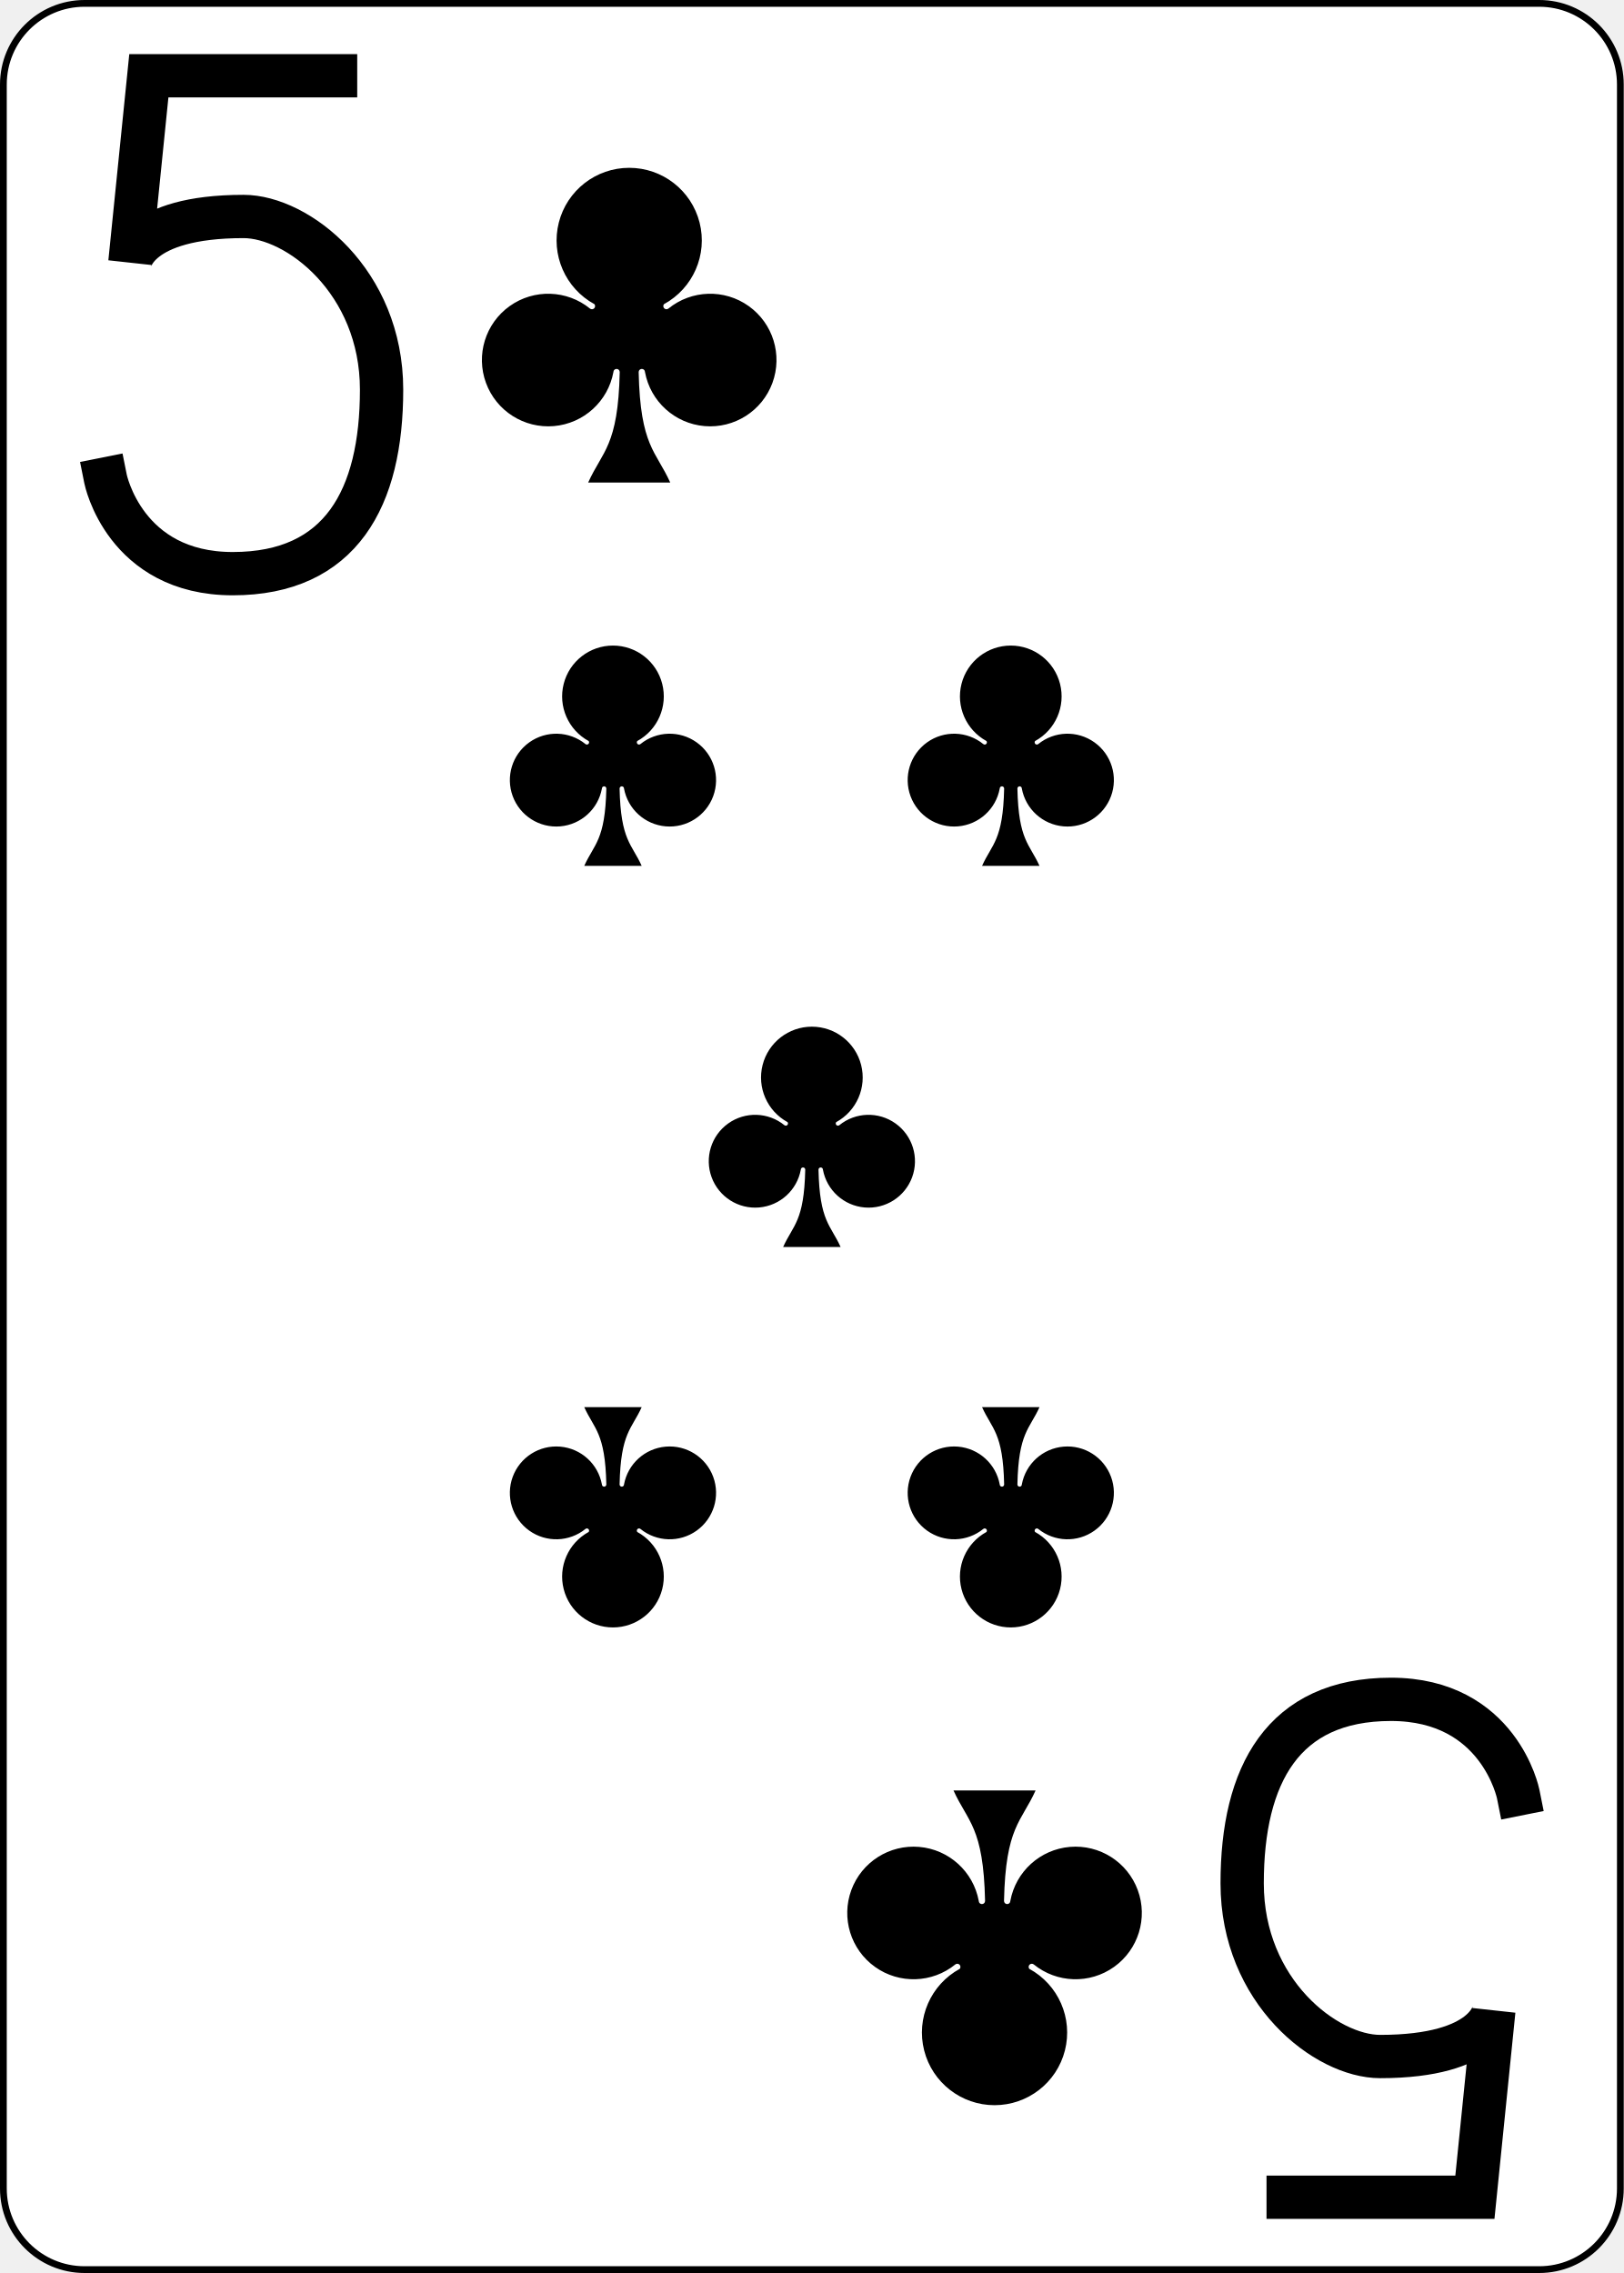
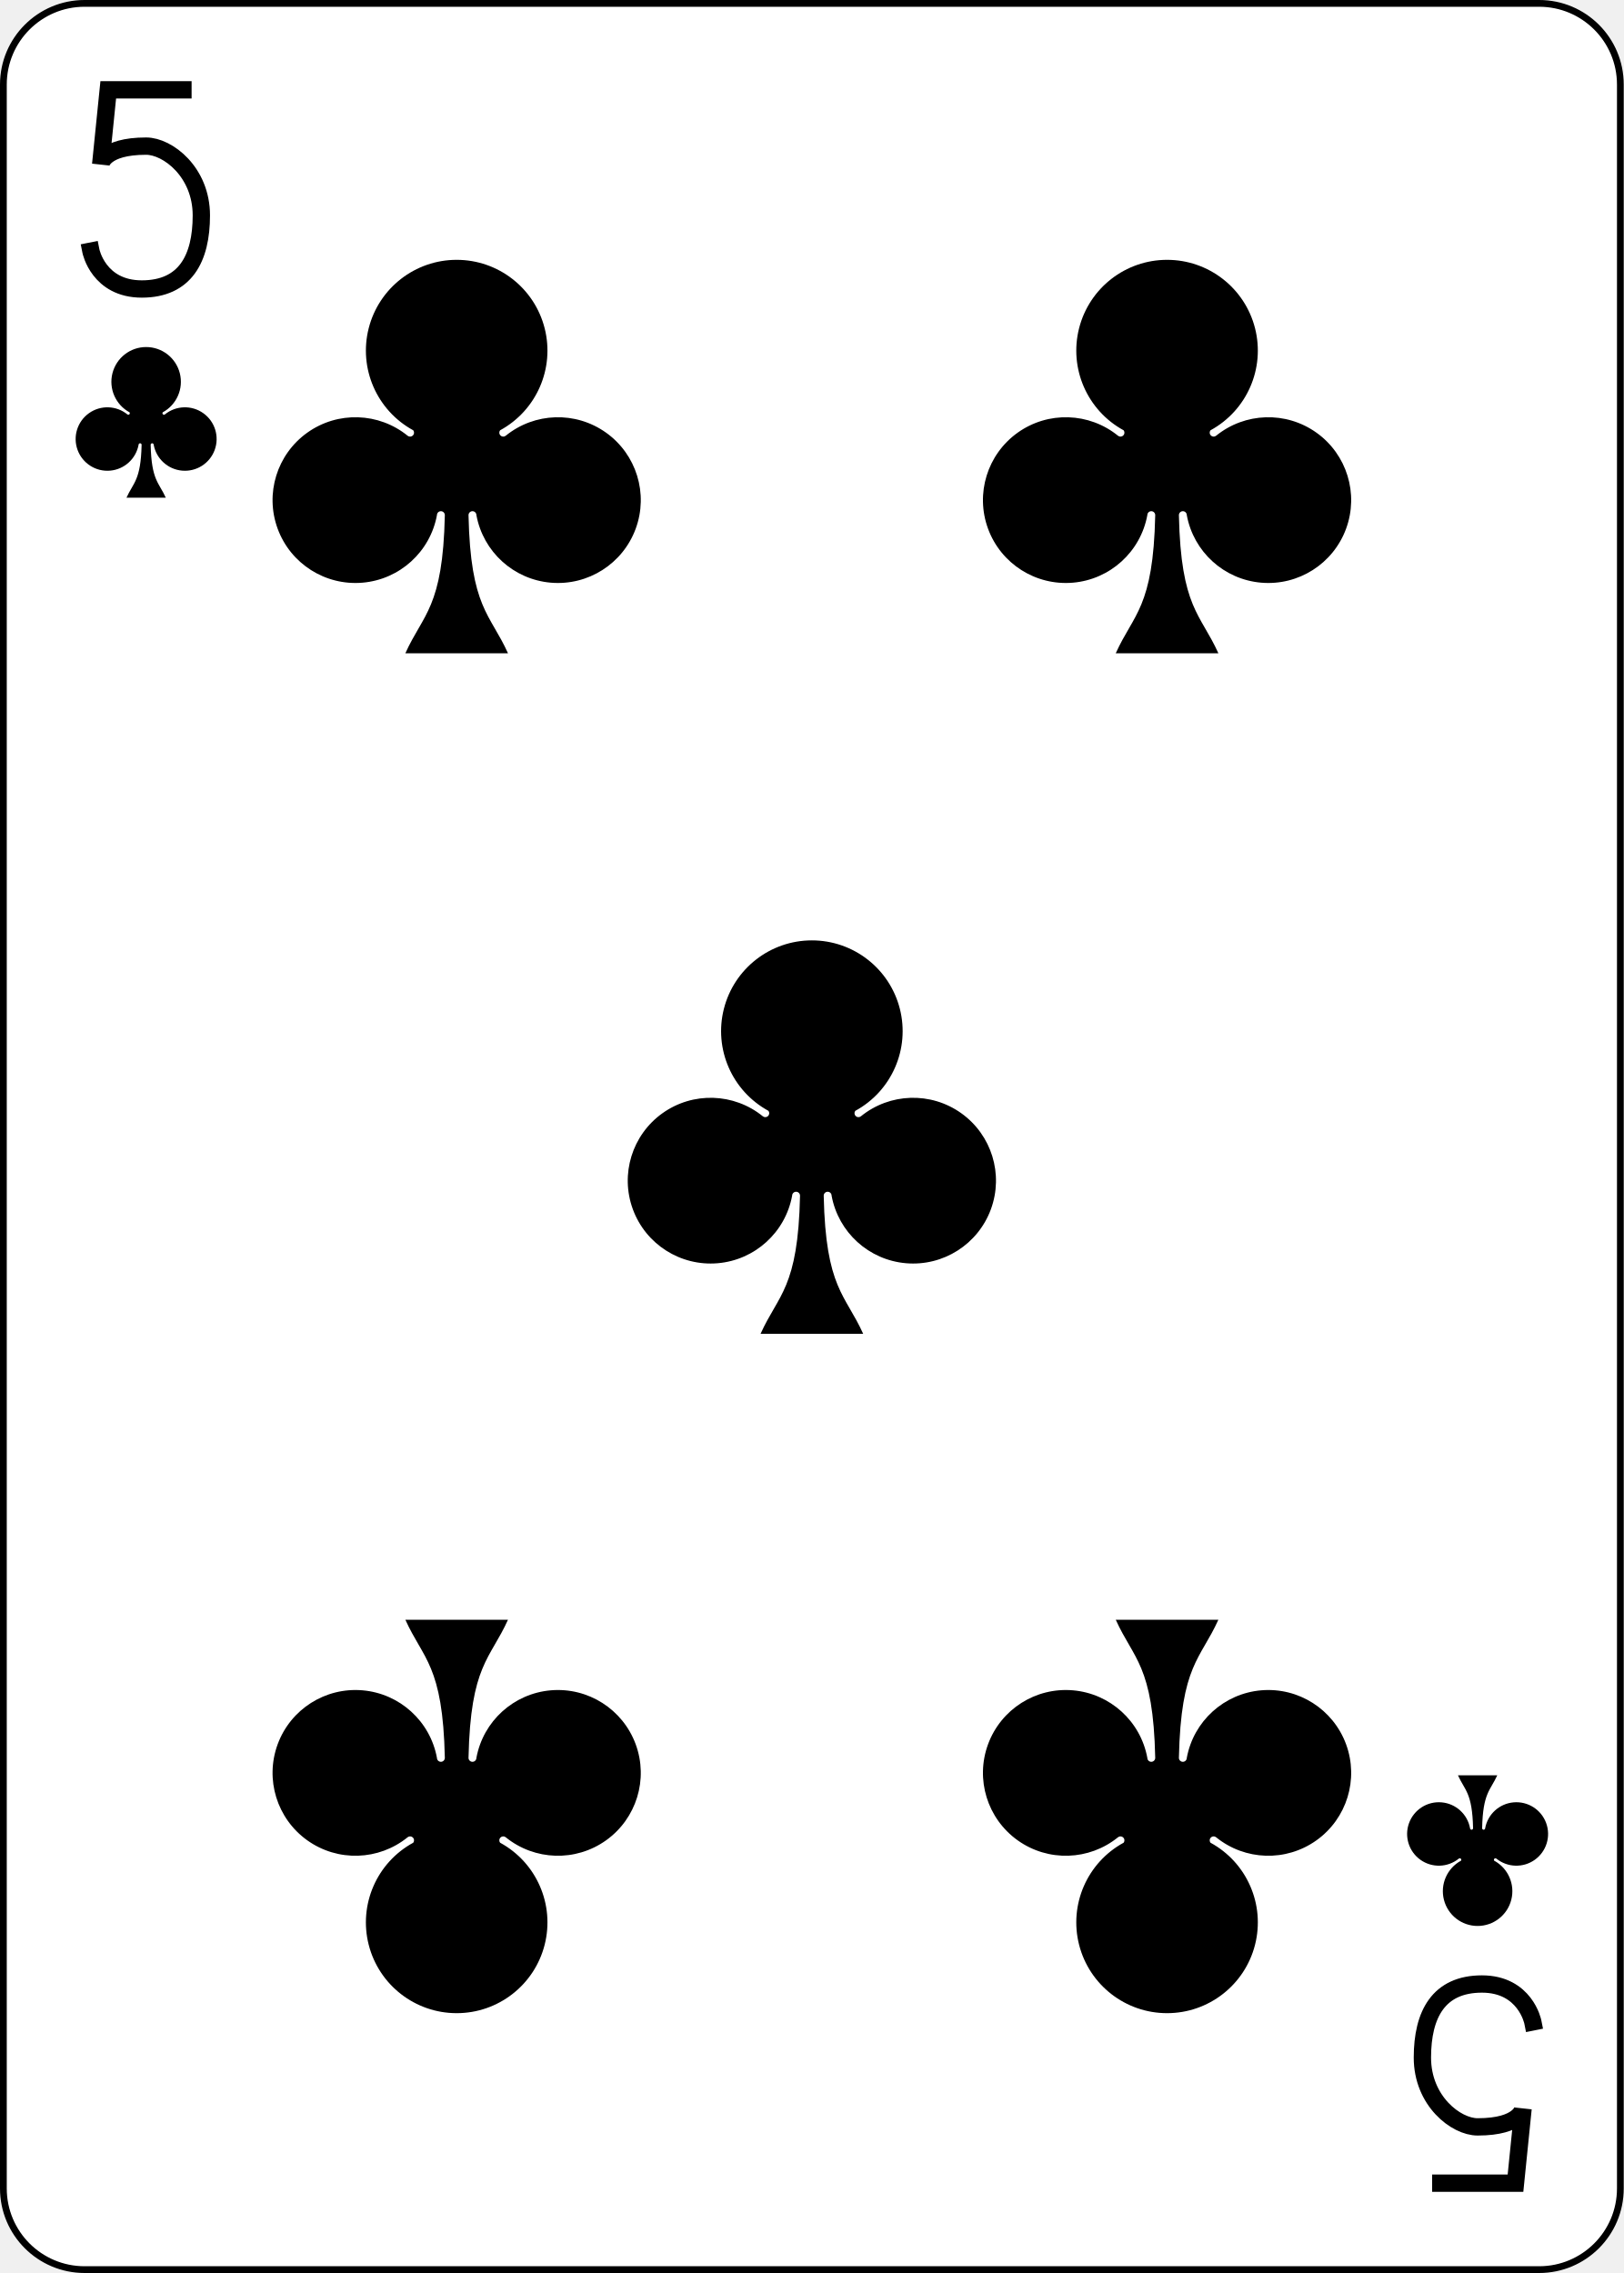
<svg xmlns="http://www.w3.org/2000/svg" xmlns:xlink="http://www.w3.org/1999/xlink" width="240" height="336" class="card" preserveAspectRatio="none" viewBox="-120 -168 240 336">
  <symbol id="b" preserveAspectRatio="xMinYMid" viewBox="-600 -600 1200 1200">
    <path d="M30 150c5 235 55 250 100 350h-260c45-100 95-115 100-350a10 10 0 0 0-20 0 210 210 0 1 1-74-201 10 10 0 0 0 14-14 230 230 0 1 1 220 0 10 10 0 0 0 14 14 210 210 0 1 1-74 201 10 10 0 0 0-20 0" />
  </symbol>
  <symbol id="a" preserveAspectRatio="xMinYMid" viewBox="-500 -500 1000 1000">
    <path fill="none" stroke="#000" stroke-linecap="square" stroke-miterlimit="1.5" stroke-width="80" d="M170-460h-345l-35 345s10-85 210-85c100 0 255 120 255 320S180 460-20 460s-235-175-235-175" />
  </symbol>
  <rect width="239" height="335" x="-119.5" y="-167.5" fill="#fff" stroke="#000" rx="12" ry="12" />
-   <use xlink:href="#a" height="80" x="-124" y="-160" />
-   <use xlink:href="#b" height="56" x="-55" y="-148" />
-   <g transform="scale(0.56)">
+   <use xlink:href="#a" height="32" x="-114.4" y="-156" />
+   <use xlink:href="#b" height="26.8" x="-111.8" y="-119" />
+   <use xlink:href="#b" height="70" x="-87.5" y="-135.6" />
+   <use xlink:href="#b" height="70" x="17.5" y="-135.6" />
+   <use xlink:href="#b" height="70" x="-35" y="-35" />
+   <g transform="rotate(180)">
+     <use xlink:href="#a" height="32" x="-114.4" y="-156" />
+     <use xlink:href="#b" height="26.8" x="-111.8" y="-119" />
    <use xlink:href="#b" height="70" x="-87.5" y="-135.6" />
    <use xlink:href="#b" height="70" x="17.5" y="-135.6" />
-     <use xlink:href="#b" height="70" x="-35" y="-35" />
-   </g>
-   <g transform="rotate(180)">
-     <use xlink:href="#a" height="80" x="-124" y="-160" />
-     <use xlink:href="#b" height="56" x="-55" y="-148" />
-     <g transform="scale(0.56)">
-       <use xlink:href="#b" height="70" x="-87.5" y="-135.6" />
-       <use xlink:href="#b" height="70" x="17.5" y="-135.6" />
-     </g>
  </g>
</svg>
